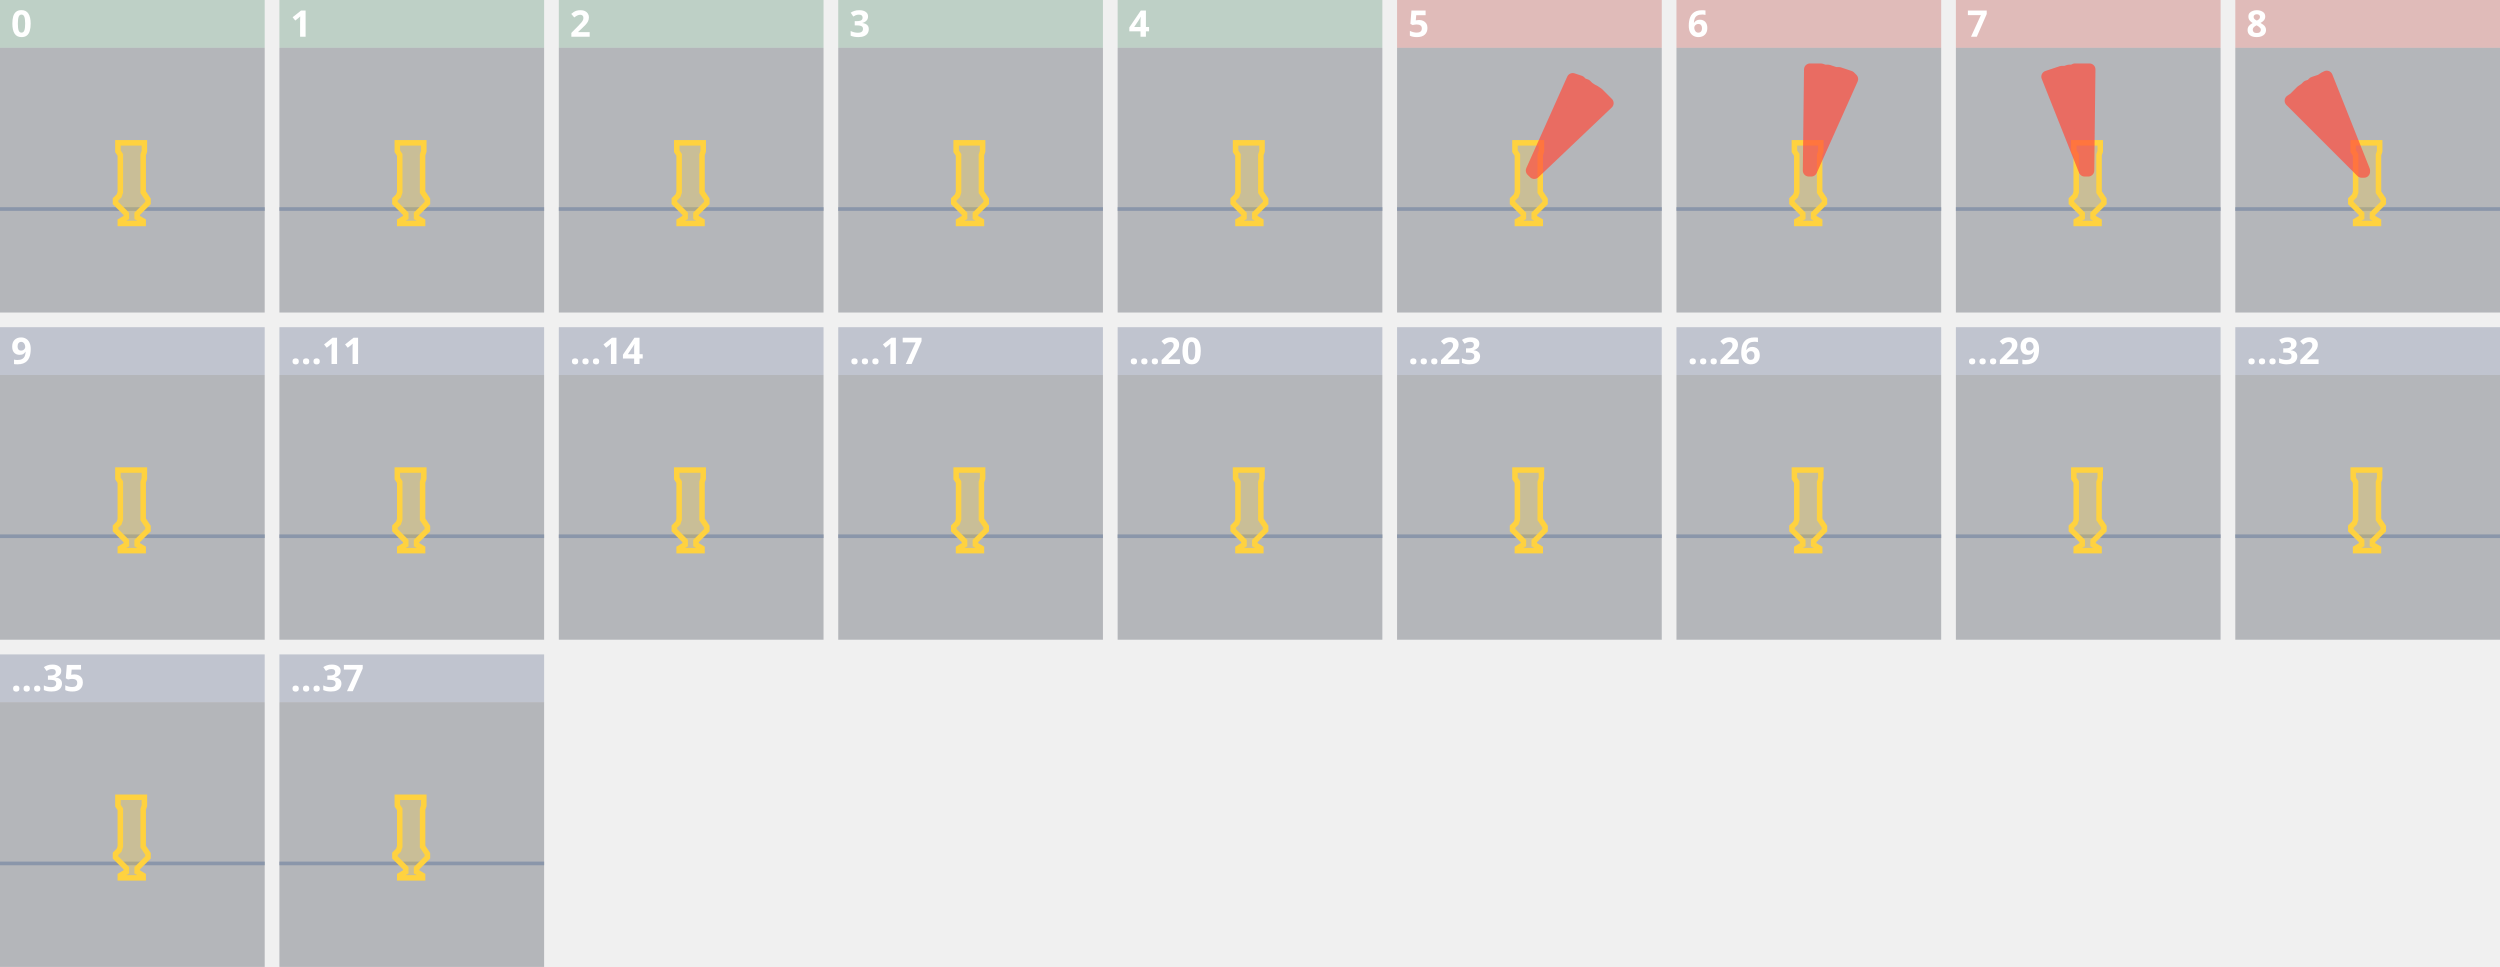
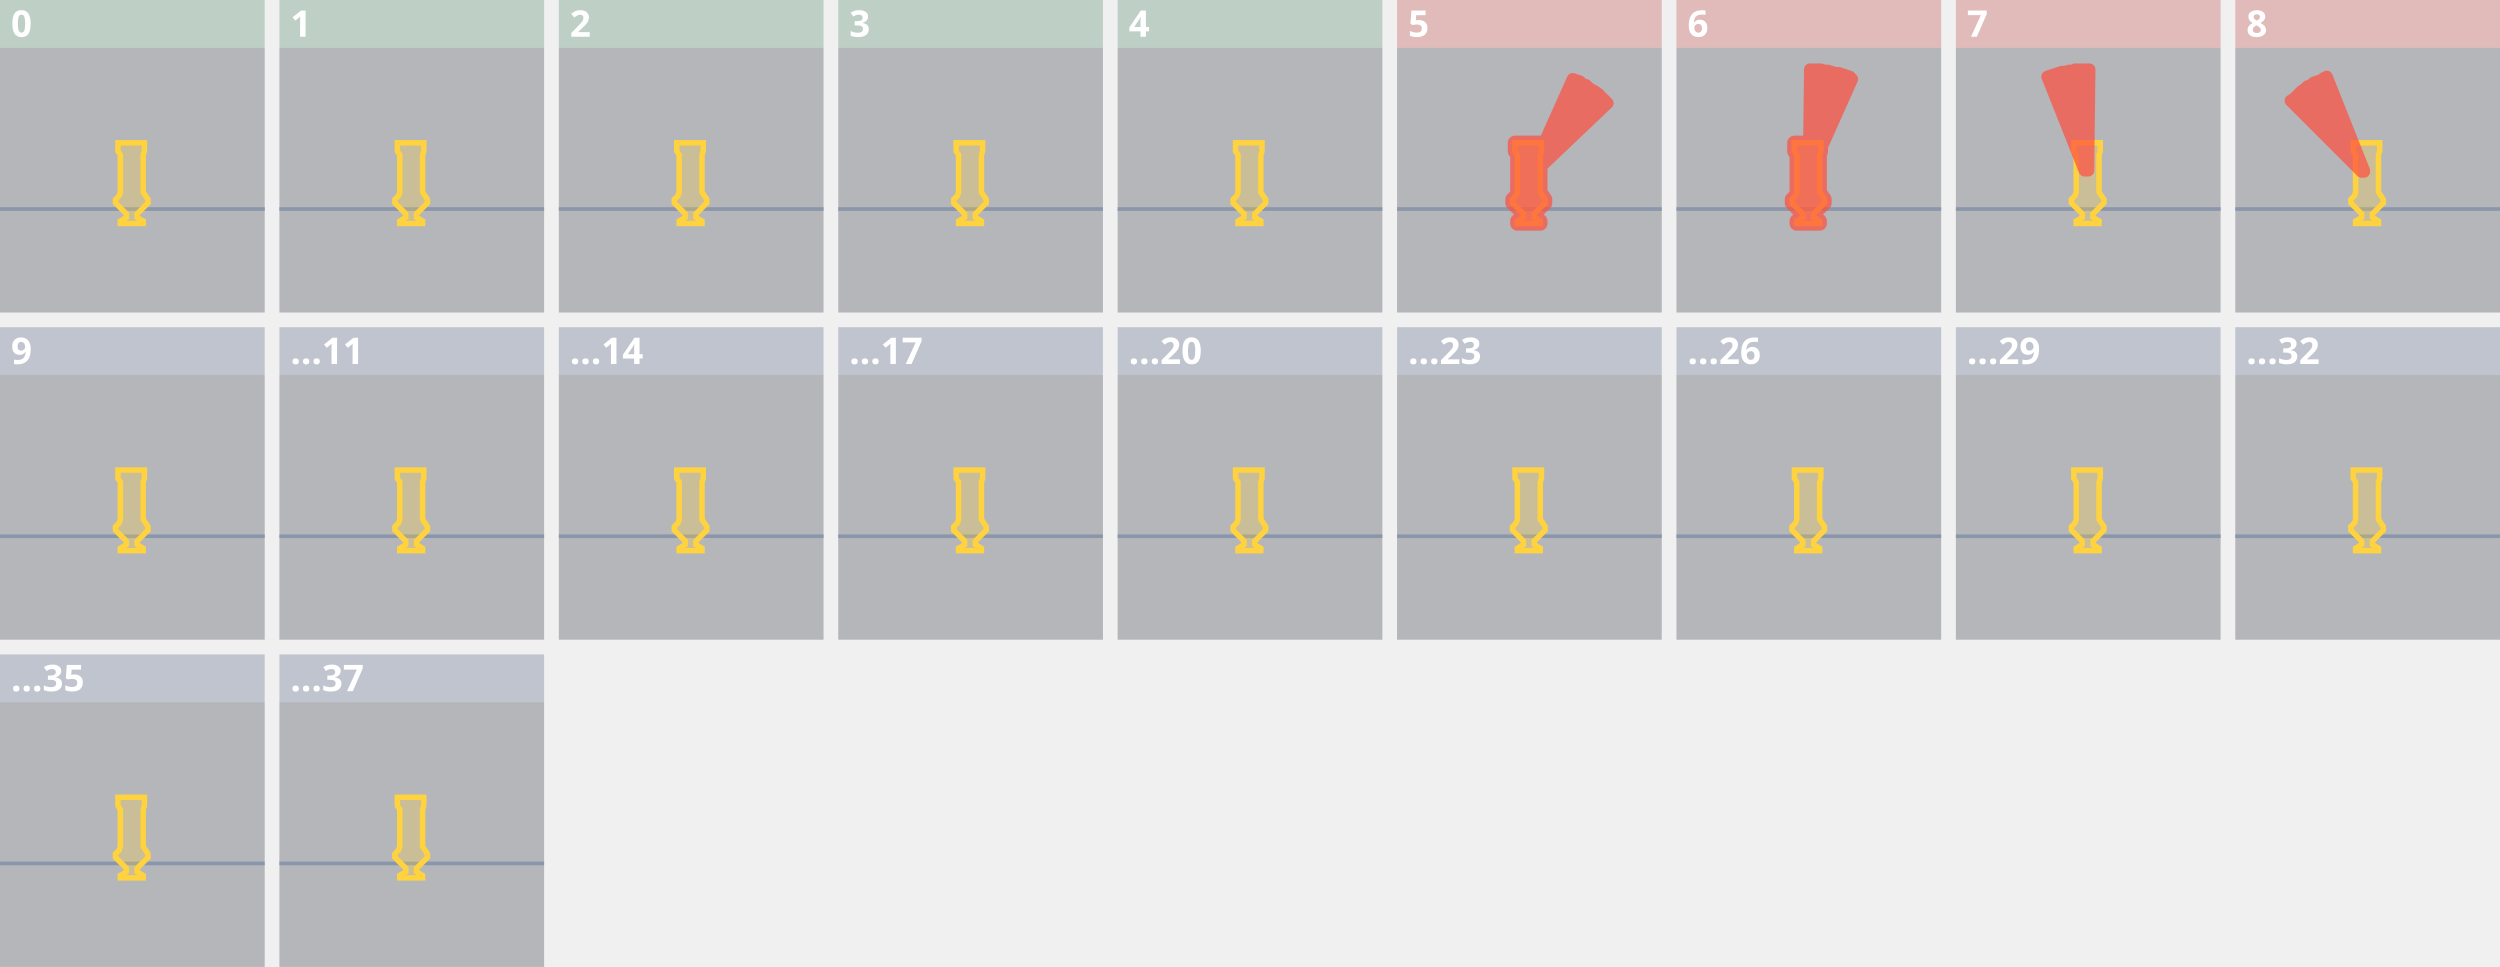
<svg xmlns="http://www.w3.org/2000/svg" viewBox="0 0 680 263" width="680" height="263">
  <style>text{font:bold 10px sans-serif;fill:#ffffff}.k{fill:#1b2230}.g{stroke:#8a96aa;stroke-width:3.06}use{stroke-width:4.58;fill-opacity:.28}.u{stroke:#ffd23f;fill:#ffd23f}.v{stroke:#4ade80;fill:#4ade80;fill-opacity:.6}.a{stroke:#e879f9;fill:#e879f9}.o{stroke:#22d3ee;fill:#22d3ee;fill-opacity:.5}.H{color:#ff4d3d;fill:#ff4d3d;opacity:.7}.G{color:#3b9cff;fill:#3b9cff;opacity:.75}.S{color:#ffa630;fill:#ffa630;opacity:.75}.T{color:#ffa630;fill:none;stroke:#ffa630;stroke-width:6.11;stroke-dasharray:12.2}.P{color:#c49bff;fill:none;stroke:#c49bff;stroke-width:3.06;stroke-dasharray:9.2}</style>
  <defs>
    <path id="b0" d="M-12 -31L10 -31L10 -30L10 -27L10 -24L9 -21L9 -18L9 -15L9 -12L9 -9L9 -6L9 -3L9 0L9 4L9 7L9 10L11 13L13 16L13 19L10 22L7 25L4 28L4 31L9 34L9 36L-10 36L-10 34L-5 31L-5 28L-8 25L-11 22L-14 19L-14 16L-11 13L-10 10L-10 7L-10 4L-10 0L-10 -3L-10 -6L-10 -9L-10 -12L-10 -15L-10 -18L-10 -21L-12 -24L-12 -27L-12 -30Z" />
    <rect id="K" x="-110" y="-110" width="220" height="220" class="k" />
    <rect id="Ls" width="72" height="13" fill="#3f7d5a" />
    <rect id="La" width="72" height="13" fill="#b8332b" />
    <rect id="Le" width="72" height="13" fill="#46557a" />
  </defs>
  <use href="#Ls" x="0" y="0" />
  <text x="3" y="10">0</text>
  <svg x="0" y="13" width="72" height="72" viewBox="-110 -110 220 220">
    <use href="#K" />
    <line x1="-110" y1="24" x2="110" y2="24" class="g" />
    <use href="#b0" class="u" />
  </svg>
  <use href="#Ls" x="76" y="0" />
  <text x="79" y="10">1</text>
  <svg x="76" y="13" width="72" height="72" viewBox="-110 -110 220 220">
    <use href="#K" />
    <line x1="-110" y1="24" x2="110" y2="24" class="g" />
    <use href="#b0" class="u" />
  </svg>
  <use href="#Ls" x="152" y="0" />
  <text x="155" y="10">2</text>
  <svg x="152" y="13" width="72" height="72" viewBox="-110 -110 220 220">
    <use href="#K" />
    <line x1="-110" y1="24" x2="110" y2="24" class="g" />
    <use href="#b0" class="u" />
  </svg>
  <use href="#Ls" x="228" y="0" />
  <text x="231" y="10">3</text>
  <svg x="228" y="13" width="72" height="72" viewBox="-110 -110 220 220">
    <use href="#K" />
    <line x1="-110" y1="24" x2="110" y2="24" class="g" />
    <use href="#b0" class="u" />
  </svg>
  <use href="#Ls" x="304" y="0" />
  <text x="307" y="10">4</text>
  <svg x="304" y="13" width="72" height="72" viewBox="-110 -110 220 220">
    <use href="#K" />
    <line x1="-110" y1="24" x2="110" y2="24" class="g" />
    <use href="#b0" class="u" />
  </svg>
  <use href="#La" x="380" y="0" />
  <text x="383" y="10">5</text>
  <svg x="380" y="13" width="72" height="72" viewBox="-110 -110 220 220">
    <use href="#K" />
    <line x1="-110" y1="24" x2="110" y2="24" class="g" />
    <use href="#b0" class="u" />
    <g class="H">
      <path d="M36 -84L39 -83L42 -82L44 -80L47 -79L49 -77L52 -75L54 -74L57 -72L59 -70L61 -68L63 -66L65 -64L4 -6L4 -6L4 -7L4 -7L3 -7L3 -7L3 -7L3 -7L3 -7L3 -7L2 -8L2 -8L2 -8Z" stroke="currentColor" stroke-width="10" stroke-linejoin="round" />
+       <path d="M-12 -31L10 -31L10 -30L10 -27L10 -24L9 -21L9 -18L9 -15L9 -12L9 -9L9 -6L9 -3L9 0L9 4L9 7L9 10L11 13L13 16L13 19L10 22L7 25L4 28L4 31L9 34L9 36L-10 36L-10 34L-5 31L-5 28L-8 25L-11 22L-14 19L-14 16L-11 13L-10 10L-10 7L-10 4L-10 0L-10 -3L-10 -6L-10 -9L-10 -12L-10 -15L-10 -18L-10 -21L-12 -24L-12 -27L-12 -30Z" stroke="currentColor" stroke-width="12" stroke-linejoin="round" />
    </g>
  </svg>
  <use href="#La" x="456" y="0" />
  <text x="459" y="10">6</text>
  <svg x="456" y="13" width="72" height="72" viewBox="-110 -110 220 220">
    <use href="#K" />
    <line x1="-110" y1="24" x2="110" y2="24" class="g" />
    <use href="#b0" class="u" />
    <g class="H">
      <path d="M1 -92L4 -92L7 -92L10 -92L13 -91L16 -91L19 -90L22 -89L25 -89L28 -88L31 -87L34 -86L36 -84L2 -8L2 -8L2 -8L1 -8L1 -8L1 -8L1 -8L1 -8L1 -8L0 -8L0 -8L0 -8L0 -8Z" stroke="currentColor" stroke-width="10" stroke-linejoin="round" />
+       <path d="M-12 -31L10 -31L10 -30L10 -27L10 -24L9 -21L9 -18L9 -15L9 -12L9 -9L9 -6L9 -3L9 0L9 4L9 7L9 10L11 13L13 16L13 19L10 22L7 25L4 28L4 31L9 34L9 36L-10 36L-10 34L-5 31L-5 28L-8 25L-11 22L-14 19L-14 16L-11 13L-10 10L-10 7L-10 4L-10 0L-10 -3L-10 -6L-10 -9L-10 -12L-10 -15L-10 -18L-10 -21L-12 -24L-12 -27L-12 -30Z" stroke="currentColor" stroke-width="12" stroke-linejoin="round" />
    </g>
  </svg>
  <use href="#La" x="532" y="0" />
  <text x="535" y="10">7</text>
  <svg x="532" y="13" width="72" height="72" viewBox="-110 -110 220 220">
    <use href="#K" />
    <line x1="-110" y1="24" x2="110" y2="24" class="g" />
    <use href="#b0" class="u" />
    <g class="H">
      <path d="M-34 -86L-31 -87L-28 -88L-25 -89L-22 -90L-19 -90L-16 -91L-13 -91L-11 -92L-8 -92L-5 -92L-2 -92L1 -92L0 -8L0 -8L-1 -8L-1 -8L-1 -8L-1 -8L-1 -8L-2 -8L-2 -8L-2 -8L-2 -8L-2 -8L-3 -8Z" stroke="currentColor" stroke-width="10" stroke-linejoin="round" />
    </g>
  </svg>
  <use href="#La" x="608" y="0" />
  <text x="611" y="10">8</text>
  <svg x="608" y="13" width="72" height="72" viewBox="-110 -110 220 220">
    <use href="#K" />
    <line x1="-110" y1="24" x2="110" y2="24" class="g" />
    <use href="#b0" class="u" />
    <g class="H">
      <path d="M-64 -66L-61 -68L-59 -70L-57 -72L-55 -74L-52 -76L-50 -78L-47 -79L-45 -81L-42 -82L-39 -83L-36 -85L-34 -86L-3 -8L-3 -8L-3 -8L-3 -8L-3 -7L-4 -7L-4 -7L-4 -7L-4 -7L-4 -7L-4 -7L-4 -7L-5 -7Z" stroke="currentColor" stroke-width="10" stroke-linejoin="round" />
    </g>
  </svg>
  <use href="#Le" x="0" y="89" />
  <text x="3" y="99">9</text>
  <svg x="0" y="102" width="72" height="72" viewBox="-110 -110 220 220">
    <use href="#K" />
    <line x1="-110" y1="24" x2="110" y2="24" class="g" />
    <use href="#b0" class="u" />
  </svg>
  <use href="#Le" x="76" y="89" />
  <text x="79" y="99">…11</text>
  <svg x="76" y="102" width="72" height="72" viewBox="-110 -110 220 220">
    <use href="#K" />
    <line x1="-110" y1="24" x2="110" y2="24" class="g" />
    <use href="#b0" class="u" />
  </svg>
  <use href="#Le" x="152" y="89" />
  <text x="155" y="99">…14</text>
  <svg x="152" y="102" width="72" height="72" viewBox="-110 -110 220 220">
    <use href="#K" />
    <line x1="-110" y1="24" x2="110" y2="24" class="g" />
    <use href="#b0" class="u" />
  </svg>
  <use href="#Le" x="228" y="89" />
  <text x="231" y="99">…17</text>
  <svg x="228" y="102" width="72" height="72" viewBox="-110 -110 220 220">
    <use href="#K" />
    <line x1="-110" y1="24" x2="110" y2="24" class="g" />
    <use href="#b0" class="u" />
  </svg>
  <use href="#Le" x="304" y="89" />
  <text x="307" y="99">…20</text>
  <svg x="304" y="102" width="72" height="72" viewBox="-110 -110 220 220">
    <use href="#K" />
    <line x1="-110" y1="24" x2="110" y2="24" class="g" />
    <use href="#b0" class="u" />
  </svg>
  <use href="#Le" x="380" y="89" />
  <text x="383" y="99">…23</text>
  <svg x="380" y="102" width="72" height="72" viewBox="-110 -110 220 220">
    <use href="#K" />
    <line x1="-110" y1="24" x2="110" y2="24" class="g" />
    <use href="#b0" class="u" />
  </svg>
  <use href="#Le" x="456" y="89" />
  <text x="459" y="99">…26</text>
  <svg x="456" y="102" width="72" height="72" viewBox="-110 -110 220 220">
    <use href="#K" />
    <line x1="-110" y1="24" x2="110" y2="24" class="g" />
    <use href="#b0" class="u" />
  </svg>
  <use href="#Le" x="532" y="89" />
  <text x="535" y="99">…29</text>
  <svg x="532" y="102" width="72" height="72" viewBox="-110 -110 220 220">
    <use href="#K" />
    <line x1="-110" y1="24" x2="110" y2="24" class="g" />
    <use href="#b0" class="u" />
  </svg>
  <use href="#Le" x="608" y="89" />
  <text x="611" y="99">…32</text>
  <svg x="608" y="102" width="72" height="72" viewBox="-110 -110 220 220">
    <use href="#K" />
    <line x1="-110" y1="24" x2="110" y2="24" class="g" />
    <use href="#b0" class="u" />
  </svg>
  <use href="#Le" x="0" y="178" />
  <text x="3" y="188">…35</text>
  <svg x="0" y="191" width="72" height="72" viewBox="-110 -110 220 220">
    <use href="#K" />
    <line x1="-110" y1="24" x2="110" y2="24" class="g" />
    <use href="#b0" class="u" />
  </svg>
  <use href="#Le" x="76" y="178" />
  <text x="79" y="188">…37</text>
  <svg x="76" y="191" width="72" height="72" viewBox="-110 -110 220 220">
    <use href="#K" />
    <line x1="-110" y1="24" x2="110" y2="24" class="g" />
    <use href="#b0" class="u" />
  </svg>
</svg>
